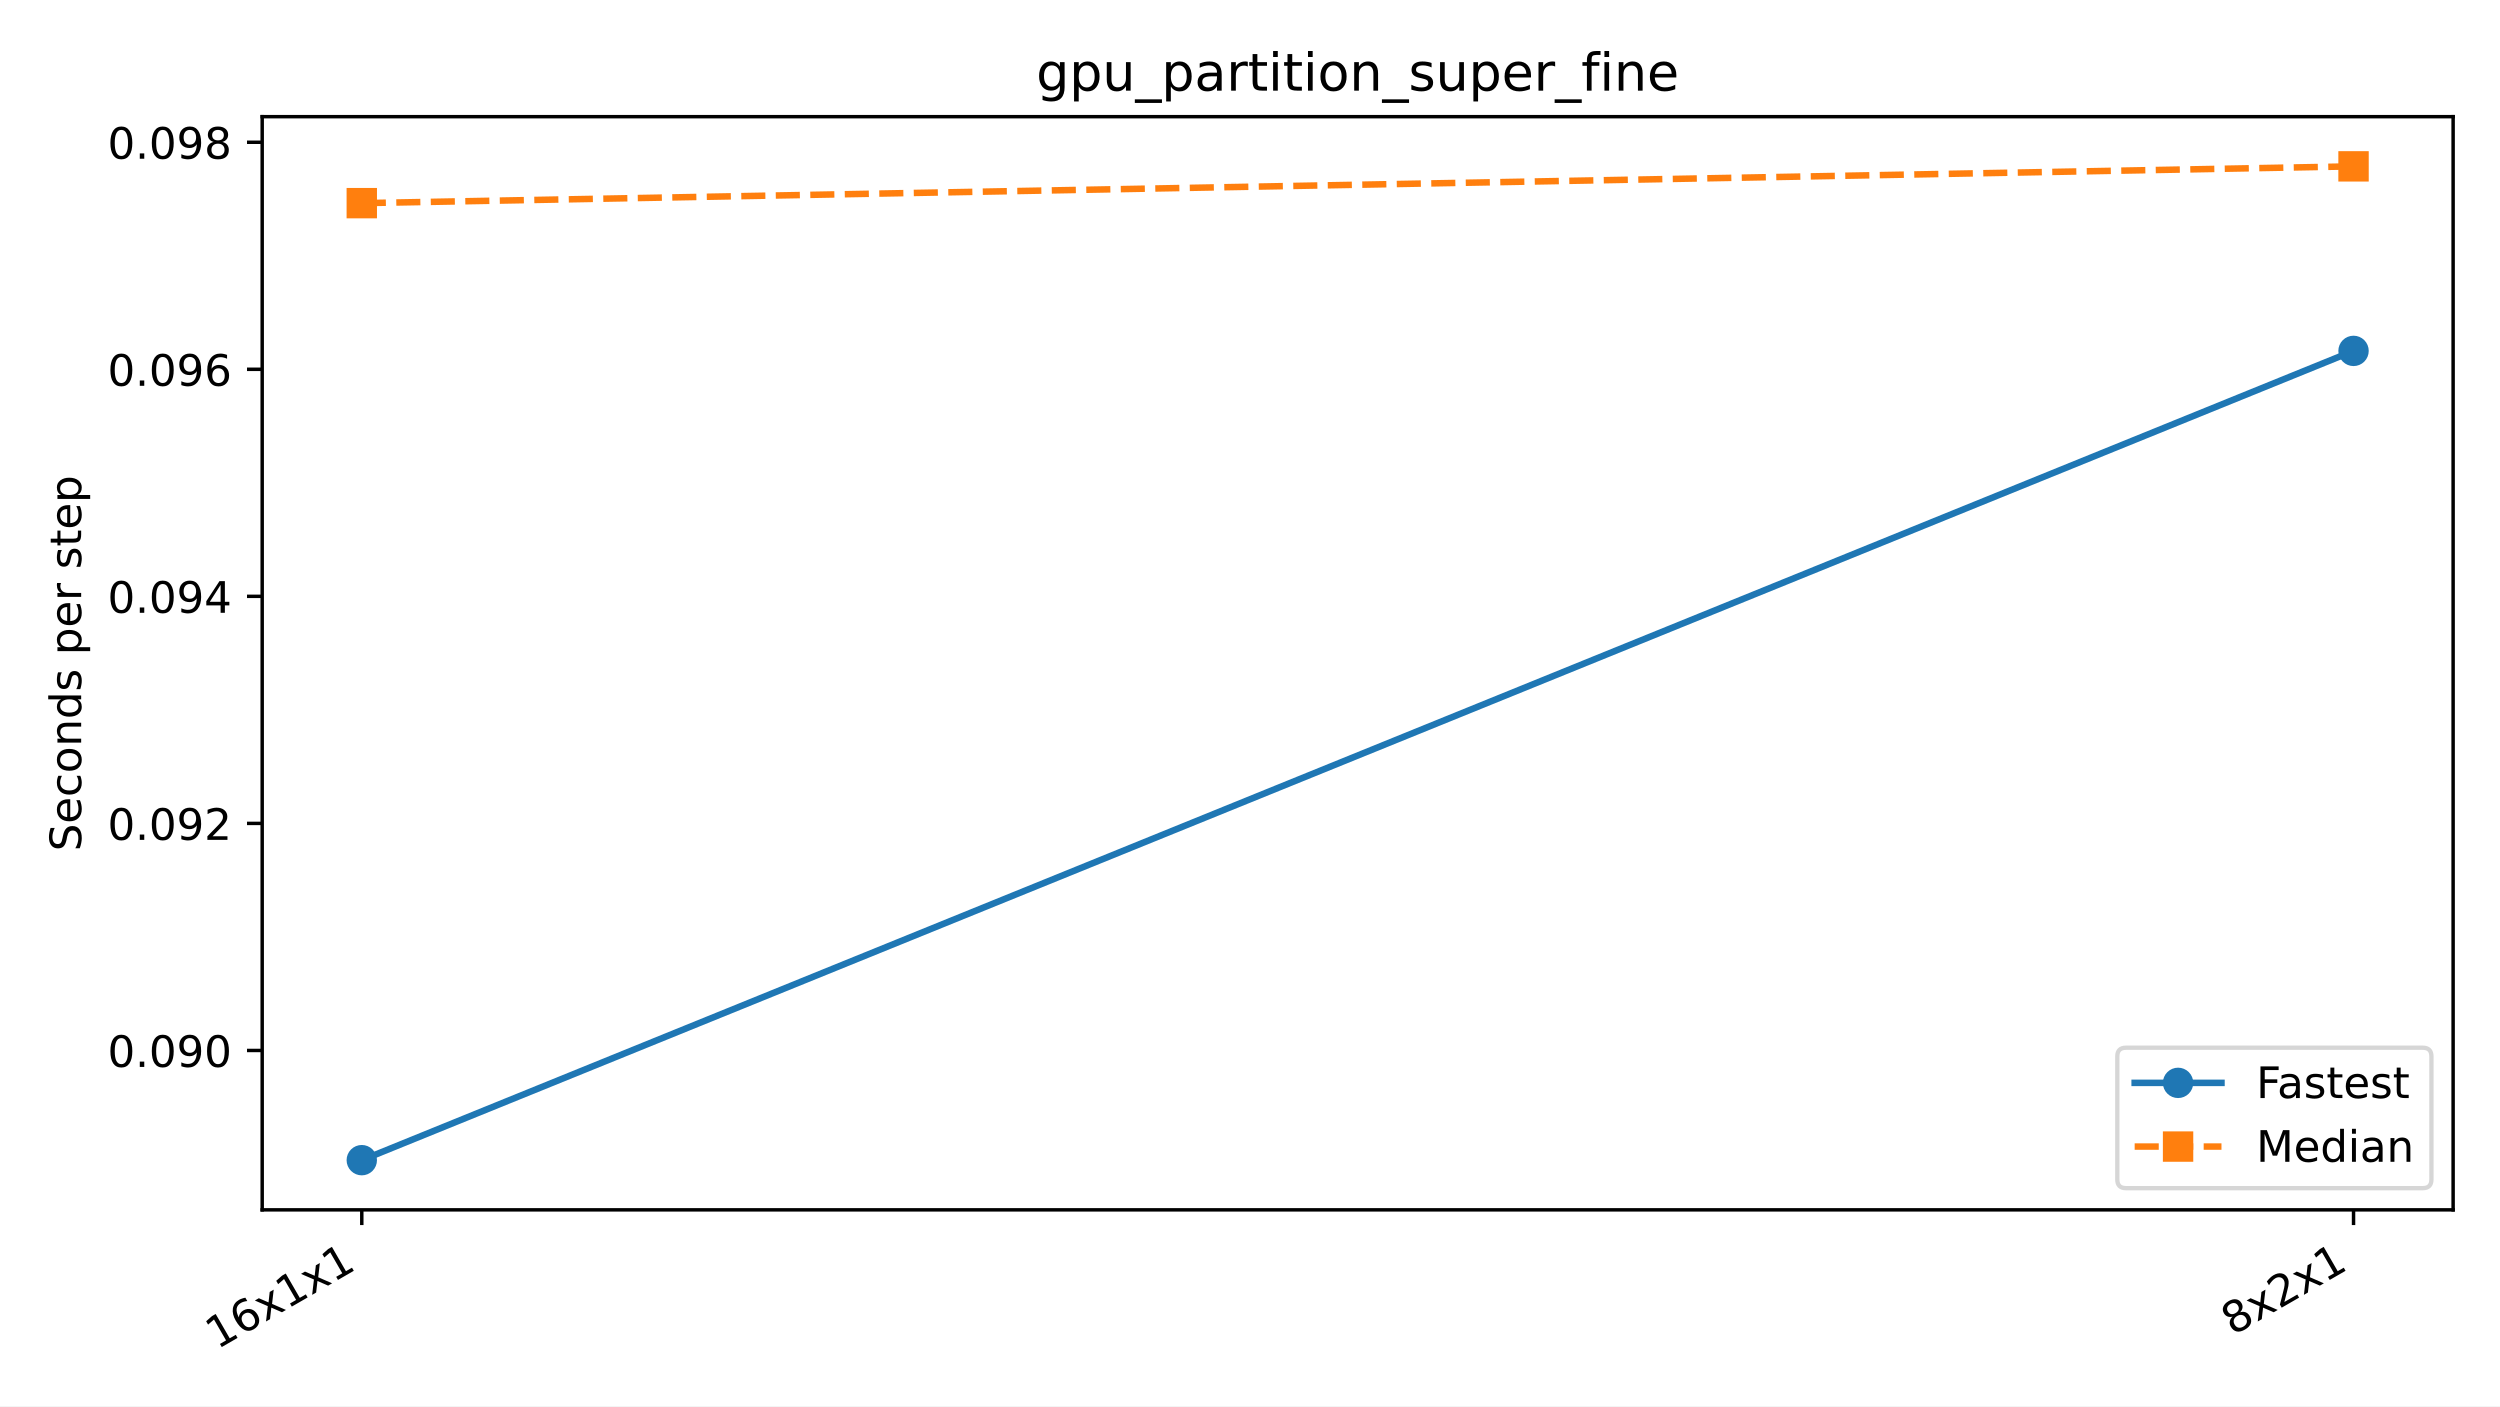
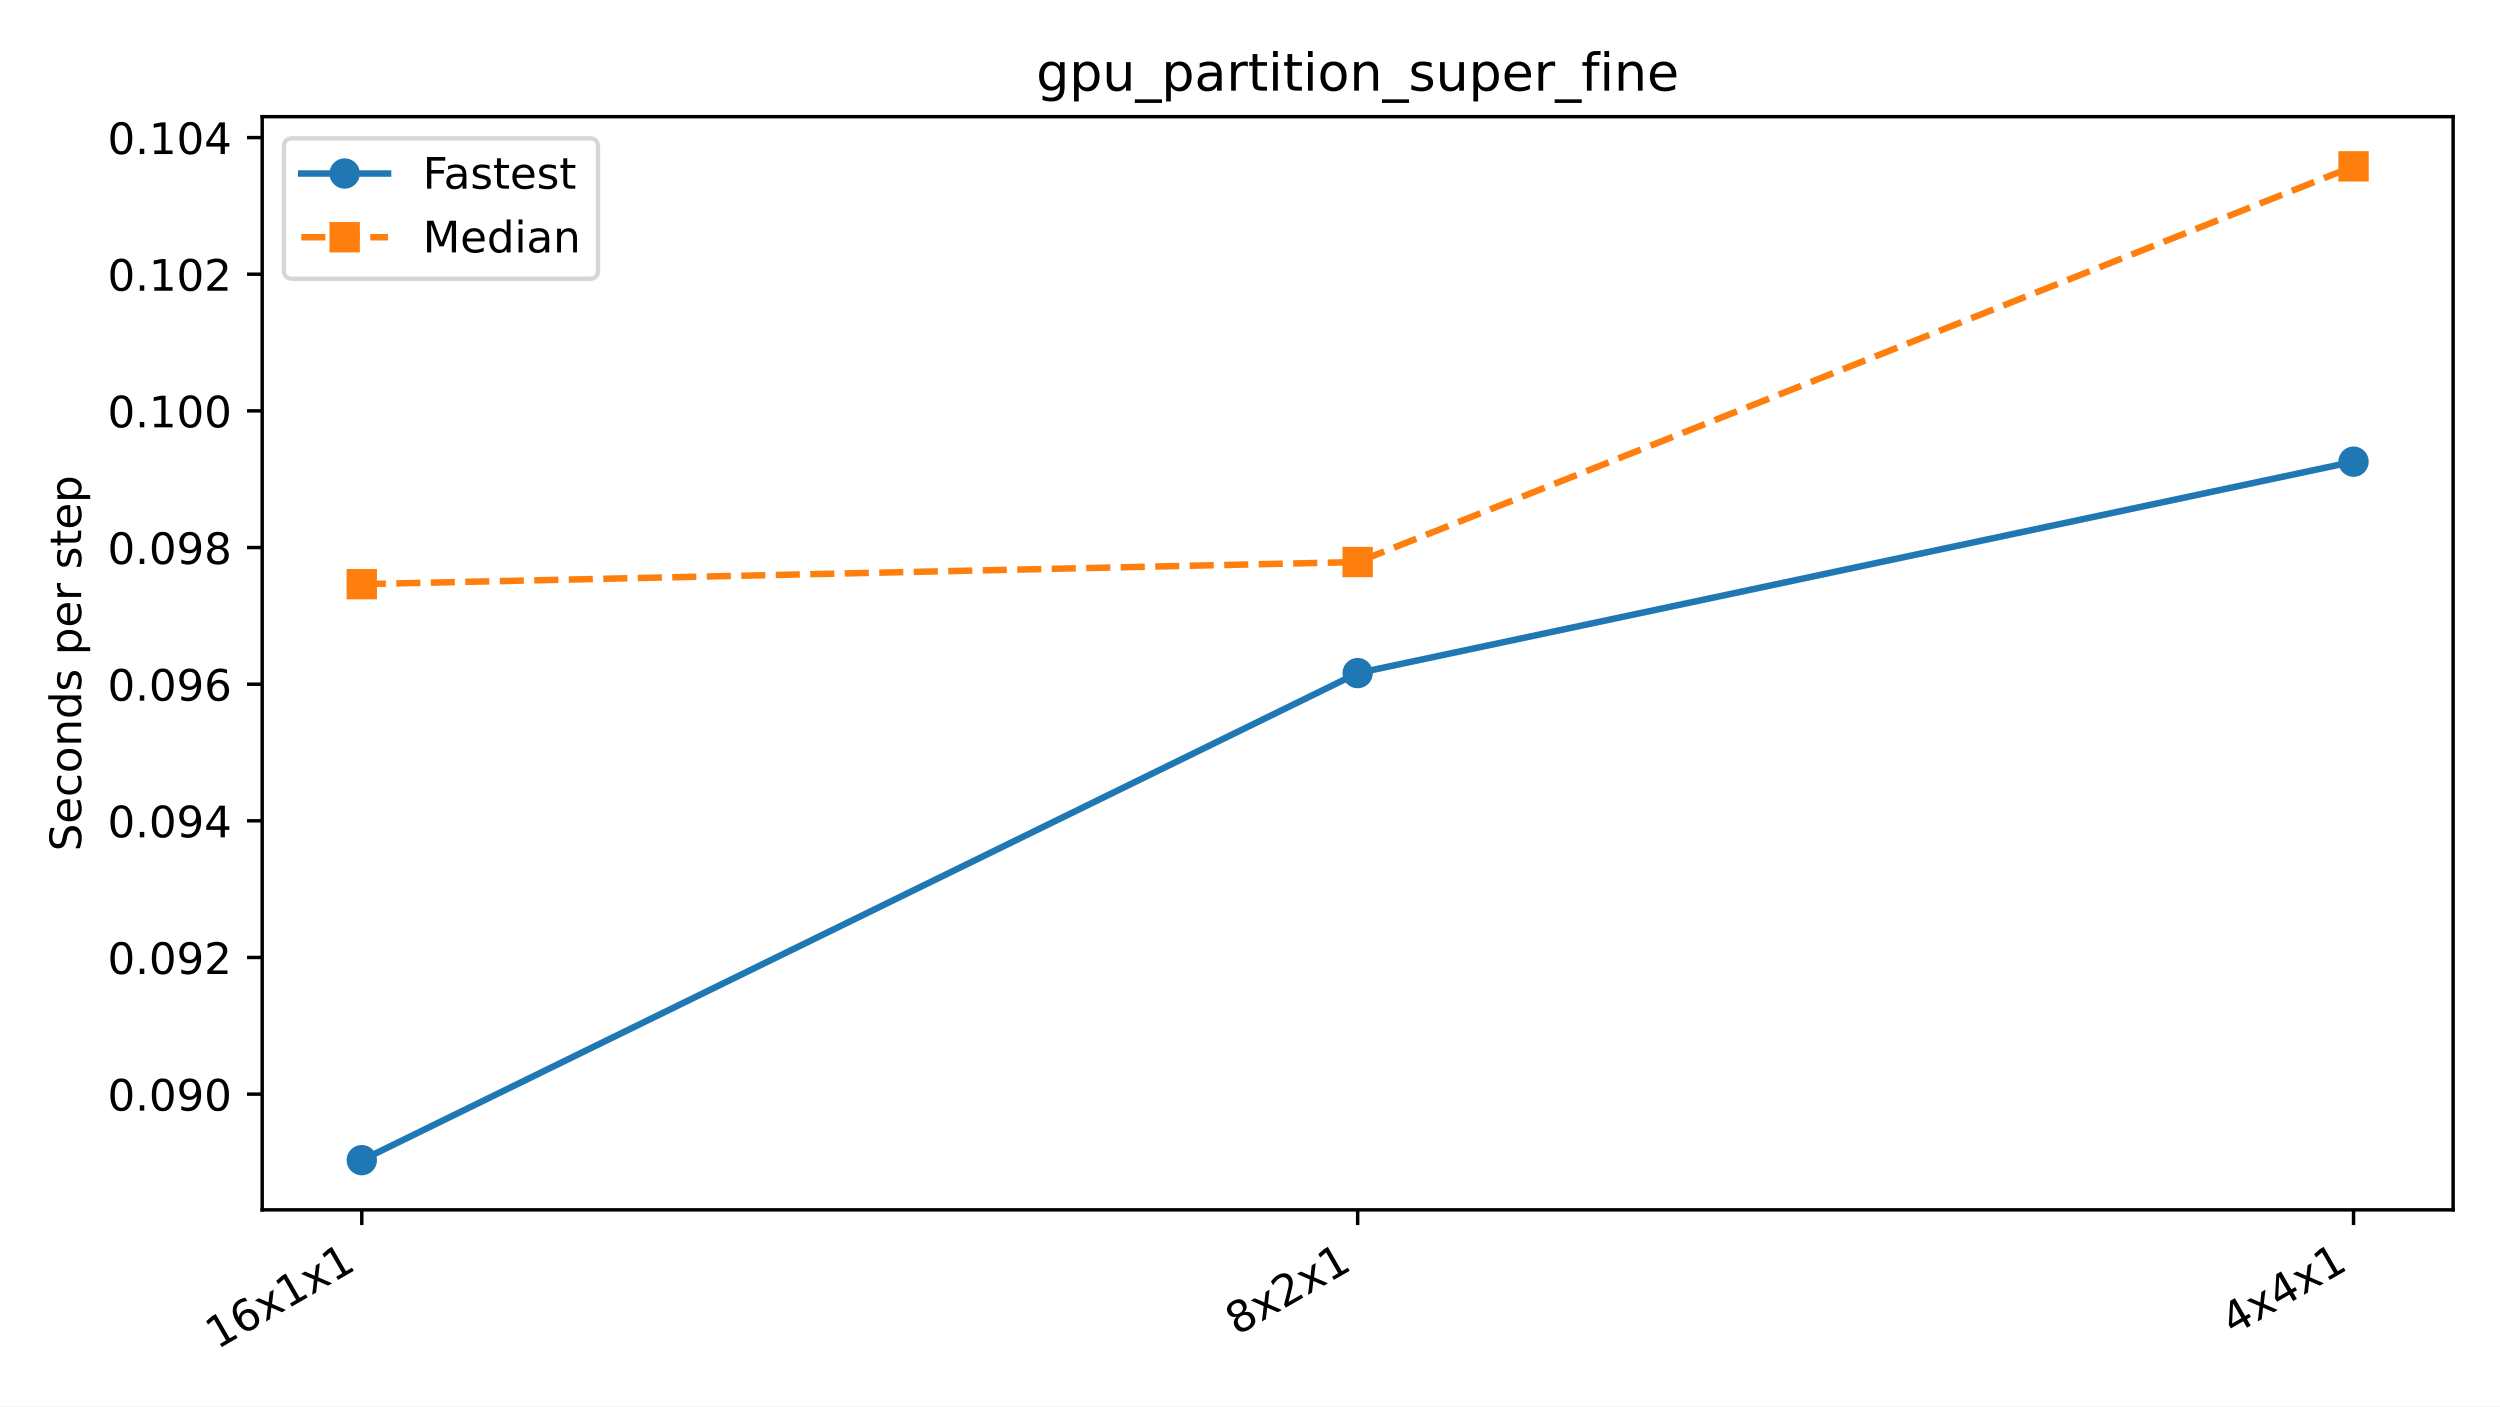
<svg xmlns="http://www.w3.org/2000/svg" xmlns:xlink="http://www.w3.org/1999/xlink" width="576pt" height="324pt" viewBox="0 0 576 324" version="1.1">
  <defs>
    <style type="text/css">*{stroke-linejoin: round; stroke-linecap: butt}</style>
  </defs>
  <g id="figure_1">
    <g id="patch_1">
      <path d="M 0 324 L 576 324 L 576 0 L 0 0 z " style="fill: #ffffff" />
    </g>
    <g id="axes_1">
      <g id="patch_2">
        <path d="M 60.41 278.75 L 565.2 278.75 L 565.2 26.88 L 60.41 26.88 z " style="fill: #ffffff" />
      </g>
      <g id="matplotlib.axis_1">
        <g id="xtick_1">
          <g id="line2d_1">
            <defs>
              <path id="m915a4b6a7f" d="M 0 0 L 0 3.5 " style="stroke: #000000; stroke-width: 0.8" />
            </defs>
            <g>
              <use xlink:href="#m915a4b6a7f" x="83.355" y="278.75" style="stroke: #000000; stroke-width: 0.8" />
            </g>
          </g>
          <g id="text_1">
            <text style="font-size: 10px; font-family: 'DejaVu Sans', 'Bitstream Vera Sans', 'Computer Modern Sans Serif', 'Lucida Grande', 'Verdana', 'Geneva', 'Lucid', 'Arial', 'Helvetica', 'Avant Garde', sans-serif" transform="translate(50.02323 310.9747) rotate(-30)">16x1x1</text>
          </g>
        </g>
        <g id="xtick_2">
          <g id="line2d_2">
            <g>
+               <use xlink:href="#m915a4b6a7f" x="312.805" y="278.75" style="stroke: #000000; stroke-width: 0.8" />
+             </g>
+           </g>
+           <g id="text_2">
+             <text style="font-size: 10px; font-family: 'DejaVu Sans', 'Bitstream Vera Sans', 'Computer Modern Sans Serif', 'Lucida Grande', 'Verdana', 'Geneva', 'Lucid', 'Arial', 'Helvetica', 'Avant Garde', sans-serif" transform="translate(284.9833 307.7934) rotate(-30)">8x2x1</text>
+           </g>
+         </g>
+         <g id="xtick_3">
+           <g id="line2d_3">
+             <g>
              <use xlink:href="#m915a4b6a7f" x="542.255" y="278.75" style="stroke: #000000; stroke-width: 0.8" />
            </g>
          </g>
-           <g id="text_2">
-             <text style="font-size: 10px; font-family: 'DejaVu Sans', 'Bitstream Vera Sans', 'Computer Modern Sans Serif', 'Lucida Grande', 'Verdana', 'Geneva', 'Lucid', 'Arial', 'Helvetica', 'Avant Garde', sans-serif" transform="translate(514.4333 307.7934) rotate(-30)">8x2x1</text>
+           <g id="text_3">
+             <text style="font-size: 10px; font-family: 'DejaVu Sans', 'Bitstream Vera Sans', 'Computer Modern Sans Serif', 'Lucida Grande', 'Verdana', 'Geneva', 'Lucid', 'Arial', 'Helvetica', 'Avant Garde', sans-serif" transform="translate(514.4333 307.7934) rotate(-30)">4x4x1</text>
          </g>
        </g>
      </g>
      <g id="matplotlib.axis_2">
        <g id="ytick_1">
-           <g id="line2d_3">
+           <g id="line2d_4">
            <defs>
              <path id="mc665064905" d="M 0 0 L -3.5 0 " style="stroke: #000000; stroke-width: 0.8" />
            </defs>
            <g>
-               <use xlink:href="#mc665064905" x="60.41" y="242.022" style="stroke: #000000; stroke-width: 0.8" />
-             </g>
-           </g>
-           <g id="text_3">
-             <text style="font-size: 10px; font-family: 'DejaVu Sans', 'Bitstream Vera Sans', 'Computer Modern Sans Serif', 'Lucida Grande', 'Verdana', 'Geneva', 'Lucid', 'Arial', 'Helvetica', 'Avant Garde', sans-serif; text-anchor: end" x="53.41" y="245.821" transform="rotate(-0 53.41 245.8211)">0.090</text>
+               <use xlink:href="#mc665064905" x="60.41" y="252.087" style="stroke: #000000; stroke-width: 0.8" />
+             </g>
+           </g>
+           <g id="text_4">
+             <text style="font-size: 10px; font-family: 'DejaVu Sans', 'Bitstream Vera Sans', 'Computer Modern Sans Serif', 'Lucida Grande', 'Verdana', 'Geneva', 'Lucid', 'Arial', 'Helvetica', 'Avant Garde', sans-serif; text-anchor: end" x="53.41" y="255.886" transform="rotate(-0 53.41 255.8862)">0.090</text>
          </g>
        </g>
        <g id="ytick_2">
-           <g id="line2d_4">
-             <g>
-               <use xlink:href="#mc665064905" x="60.41" y="189.71" style="stroke: #000000; stroke-width: 0.8" />
-             </g>
-           </g>
-           <g id="text_4">
-             <text style="font-size: 10px; font-family: 'DejaVu Sans', 'Bitstream Vera Sans', 'Computer Modern Sans Serif', 'Lucida Grande', 'Verdana', 'Geneva', 'Lucid', 'Arial', 'Helvetica', 'Avant Garde', sans-serif; text-anchor: end" x="53.41" y="193.509" transform="rotate(-0 53.41 193.5094)">0.092</text>
+           <g id="line2d_5">
+             <g>
+               <use xlink:href="#mc665064905" x="60.41" y="220.603" style="stroke: #000000; stroke-width: 0.8" />
+             </g>
+           </g>
+           <g id="text_5">
+             <text style="font-size: 10px; font-family: 'DejaVu Sans', 'Bitstream Vera Sans', 'Computer Modern Sans Serif', 'Lucida Grande', 'Verdana', 'Geneva', 'Lucid', 'Arial', 'Helvetica', 'Avant Garde', sans-serif; text-anchor: end" x="53.41" y="224.402" transform="rotate(-0 53.41 224.4022)">0.092</text>
          </g>
        </g>
        <g id="ytick_3">
-           <g id="line2d_5">
-             <g>
-               <use xlink:href="#mc665064905" x="60.41" y="137.398" style="stroke: #000000; stroke-width: 0.8" />
-             </g>
-           </g>
-           <g id="text_5">
-             <text style="font-size: 10px; font-family: 'DejaVu Sans', 'Bitstream Vera Sans', 'Computer Modern Sans Serif', 'Lucida Grande', 'Verdana', 'Geneva', 'Lucid', 'Arial', 'Helvetica', 'Avant Garde', sans-serif; text-anchor: end" x="53.41" y="141.198" transform="rotate(-0 53.41 141.1977)">0.094</text>
+           <g id="line2d_6">
+             <g>
+               <use xlink:href="#mc665064905" x="60.41" y="189.119" style="stroke: #000000; stroke-width: 0.8" />
+             </g>
+           </g>
+           <g id="text_6">
+             <text style="font-size: 10px; font-family: 'DejaVu Sans', 'Bitstream Vera Sans', 'Computer Modern Sans Serif', 'Lucida Grande', 'Verdana', 'Geneva', 'Lucid', 'Arial', 'Helvetica', 'Avant Garde', sans-serif; text-anchor: end" x="53.41" y="192.918" transform="rotate(-0 53.41 192.9181)">0.094</text>
          </g>
        </g>
        <g id="ytick_4">
-           <g id="line2d_6">
-             <g>
-               <use xlink:href="#mc665064905" x="60.41" y="85.087" style="stroke: #000000; stroke-width: 0.8" />
-             </g>
-           </g>
-           <g id="text_6">
-             <text style="font-size: 10px; font-family: 'DejaVu Sans', 'Bitstream Vera Sans', 'Computer Modern Sans Serif', 'Lucida Grande', 'Verdana', 'Geneva', 'Lucid', 'Arial', 'Helvetica', 'Avant Garde', sans-serif; text-anchor: end" x="53.41" y="88.886" transform="rotate(-0 53.41 88.88595)">0.096</text>
+           <g id="line2d_7">
+             <g>
+               <use xlink:href="#mc665064905" x="60.41" y="157.635" style="stroke: #000000; stroke-width: 0.8" />
+             </g>
+           </g>
+           <g id="text_7">
+             <text style="font-size: 10px; font-family: 'DejaVu Sans', 'Bitstream Vera Sans', 'Computer Modern Sans Serif', 'Lucida Grande', 'Verdana', 'Geneva', 'Lucid', 'Arial', 'Helvetica', 'Avant Garde', sans-serif; text-anchor: end" x="53.41" y="161.434" transform="rotate(-0 53.41 161.4341)">0.096</text>
          </g>
        </g>
        <g id="ytick_5">
-           <g id="line2d_7">
-             <g>
-               <use xlink:href="#mc665064905" x="60.41" y="32.775" style="stroke: #000000; stroke-width: 0.8" />
-             </g>
-           </g>
-           <g id="text_7">
-             <text style="font-size: 10px; font-family: 'DejaVu Sans', 'Bitstream Vera Sans', 'Computer Modern Sans Serif', 'Lucida Grande', 'Verdana', 'Geneva', 'Lucid', 'Arial', 'Helvetica', 'Avant Garde', sans-serif; text-anchor: end" x="53.41" y="36.574" transform="rotate(-0 53.41 36.57424)">0.098</text>
-           </g>
-         </g>
-         <g id="text_8">
+           <g id="line2d_8">
+             <g>
+               <use xlink:href="#mc665064905" x="60.41" y="126.151" style="stroke: #000000; stroke-width: 0.8" />
+             </g>
+           </g>
+           <g id="text_8">
+             <text style="font-size: 10px; font-family: 'DejaVu Sans', 'Bitstream Vera Sans', 'Computer Modern Sans Serif', 'Lucida Grande', 'Verdana', 'Geneva', 'Lucid', 'Arial', 'Helvetica', 'Avant Garde', sans-serif; text-anchor: end" x="53.41" y="129.95" transform="rotate(-0 53.41 129.9501)">0.098</text>
+           </g>
+         </g>
+         <g id="ytick_6">
+           <g id="line2d_9">
+             <g>
+               <use xlink:href="#mc665064905" x="60.41" y="94.667" style="stroke: #000000; stroke-width: 0.8" />
+             </g>
+           </g>
+           <g id="text_9">
+             <text style="font-size: 10px; font-family: 'DejaVu Sans', 'Bitstream Vera Sans', 'Computer Modern Sans Serif', 'Lucida Grande', 'Verdana', 'Geneva', 'Lucid', 'Arial', 'Helvetica', 'Avant Garde', sans-serif; text-anchor: end" x="53.41" y="98.466" transform="rotate(-0 53.41 98.46608)">0.100</text>
+           </g>
+         </g>
+         <g id="ytick_7">
+           <g id="line2d_10">
+             <g>
+               <use xlink:href="#mc665064905" x="60.41" y="63.183" style="stroke: #000000; stroke-width: 0.8" />
+             </g>
+           </g>
+           <g id="text_10">
+             <text style="font-size: 10px; font-family: 'DejaVu Sans', 'Bitstream Vera Sans', 'Computer Modern Sans Serif', 'Lucida Grande', 'Verdana', 'Geneva', 'Lucid', 'Arial', 'Helvetica', 'Avant Garde', sans-serif; text-anchor: end" x="53.41" y="66.982" transform="rotate(-0 53.41 66.98205)">0.102</text>
+           </g>
+         </g>
+         <g id="ytick_8">
+           <g id="line2d_11">
+             <g>
+               <use xlink:href="#mc665064905" x="60.41" y="31.699" style="stroke: #000000; stroke-width: 0.8" />
+             </g>
+           </g>
+           <g id="text_11">
+             <text style="font-size: 10px; font-family: 'DejaVu Sans', 'Bitstream Vera Sans', 'Computer Modern Sans Serif', 'Lucida Grande', 'Verdana', 'Geneva', 'Lucid', 'Arial', 'Helvetica', 'Avant Garde', sans-serif; text-anchor: end" x="53.41" y="35.498" transform="rotate(-0 53.41 35.49803)">0.104</text>
+           </g>
+         </g>
+         <g id="text_12">
          <text style="font-size: 10px; font-family: 'DejaVu Sans', 'Bitstream Vera Sans', 'Computer Modern Sans Serif', 'Lucida Grande', 'Verdana', 'Geneva', 'Lucid', 'Arial', 'Helvetica', 'Avant Garde', sans-serif; text-anchor: middle" x="18.702" y="152.815" transform="rotate(-90 18.70219 152.8152)">Seconds per step</text>
        </g>
      </g>
-       <g id="line2d_8">
-         <path d="M 83.355 267.302 L 542.255 80.845 " clip-path="url(#pb8af78ddd1)" style="fill: none; stroke: #1f77b4; stroke-width: 1.5; stroke-linecap: square" />
+       <g id="line2d_12">
+         <path d="M 83.355 267.302 L 312.805 155.082 L 542.255 106.369 " clip-path="url(#pb8af78ddd1)" style="fill: none; stroke: #1f77b4; stroke-width: 1.5; stroke-linecap: square" />
        <defs>
          <path id="mfb15104b4f" d="M 0 3 C 0.796 3 1.559 2.684 2.121 2.121 C 2.684 1.559 3 0.796 3 0 C 3 -0.796 2.684 -1.559 2.121 -2.121 C 1.559 -2.684 0.796 -3 0 -3 C -0.796 -3 -1.559 -2.684 -2.121 -2.121 C -2.684 -1.559 -3 -0.796 -3 0 C -3 0.796 -2.684 1.559 -2.121 2.121 C -1.559 2.684 -0.796 3 0 3 z " style="stroke: #1f77b4" />
        </defs>
        <g clip-path="url(#pb8af78ddd1)">
          <use xlink:href="#mfb15104b4f" x="83.355" y="267.302" style="fill: #1f77b4; stroke: #1f77b4" />
-           <use xlink:href="#mfb15104b4f" x="542.255" y="80.845" style="fill: #1f77b4; stroke: #1f77b4" />
-         </g>
-       </g>
-       <g id="line2d_9">
-         <path d="M 83.355 46.805 L 542.255 38.329 " clip-path="url(#pb8af78ddd1)" style="fill: none; stroke-dasharray: 5.55,2.4; stroke-dashoffset: 0; stroke: #ff7f0e; stroke-width: 1.5" />
+           <use xlink:href="#mfb15104b4f" x="312.805" y="155.082" style="fill: #1f77b4; stroke: #1f77b4" />
+           <use xlink:href="#mfb15104b4f" x="542.255" y="106.369" style="fill: #1f77b4; stroke: #1f77b4" />
+         </g>
+       </g>
+       <g id="line2d_13">
+         <path d="M 83.355 134.595 L 312.805 129.493 L 542.255 38.329 " clip-path="url(#pb8af78ddd1)" style="fill: none; stroke-dasharray: 5.55,2.4; stroke-dashoffset: 0; stroke: #ff7f0e; stroke-width: 1.5" />
        <defs>
          <path id="m5a906554f0" d="M -3 3 L 3 3 L 3 -3 L -3 -3 z " style="stroke: #ff7f0e; stroke-linejoin: miter" />
        </defs>
        <g clip-path="url(#pb8af78ddd1)">
-           <use xlink:href="#m5a906554f0" x="83.355" y="46.805" style="fill: #ff7f0e; stroke: #ff7f0e; stroke-linejoin: miter" />
+           <use xlink:href="#m5a906554f0" x="83.355" y="134.595" style="fill: #ff7f0e; stroke: #ff7f0e; stroke-linejoin: miter" />
+           <use xlink:href="#m5a906554f0" x="312.805" y="129.493" style="fill: #ff7f0e; stroke: #ff7f0e; stroke-linejoin: miter" />
          <use xlink:href="#m5a906554f0" x="542.255" y="38.329" style="fill: #ff7f0e; stroke: #ff7f0e; stroke-linejoin: miter" />
        </g>
      </g>
      <g id="patch_3">
        <path d="M 60.41 278.75 L 60.41 26.88 " style="fill: none; stroke: #000000; stroke-width: 0.8; stroke-linejoin: miter; stroke-linecap: square" />
      </g>
      <g id="patch_4">
        <path d="M 565.2 278.75 L 565.2 26.88 " style="fill: none; stroke: #000000; stroke-width: 0.8; stroke-linejoin: miter; stroke-linecap: square" />
      </g>
      <g id="patch_5">
        <path d="M 60.41 278.75 L 565.2 278.75 " style="fill: none; stroke: #000000; stroke-width: 0.8; stroke-linejoin: miter; stroke-linecap: square" />
      </g>
      <g id="patch_6">
        <path d="M 60.41 26.88 L 565.2 26.88 " style="fill: none; stroke: #000000; stroke-width: 0.8; stroke-linejoin: miter; stroke-linecap: square" />
      </g>
-       <g id="text_9">
+       <g id="text_13">
        <text style="font-size: 12px; font-family: 'DejaVu Sans', 'Bitstream Vera Sans', 'Computer Modern Sans Serif', 'Lucida Grande', 'Verdana', 'Geneva', 'Lucid', 'Arial', 'Helvetica', 'Avant Garde', sans-serif; text-anchor: middle" x="312.805" y="20.88" transform="rotate(-0 312.805 20.88)">gpu_partition_super_fine</text>
      </g>
      <g id="legend_1">
        <g id="patch_7">
-           <path d="M 489.827 273.75 L 558.2 273.75 Q 560.2 273.75 560.2 271.75 L 560.2 243.394 Q 560.2 241.394 558.2 241.394 L 489.827 241.394 Q 487.827 241.394 487.827 243.394 L 487.827 271.75 Q 487.827 273.75 489.827 273.75 z " style="fill: #ffffff; opacity: 0.8; stroke: #cccccc; stroke-linejoin: miter" />
-         </g>
-         <g id="line2d_10">
-           <path d="M 491.827 249.493 L 501.827 249.493 L 511.827 249.493 " style="fill: none; stroke: #1f77b4; stroke-width: 1.5; stroke-linecap: square" />
+           <path d="M 67.41 64.236 L 135.783 64.236 Q 137.783 64.236 137.783 62.236 L 137.783 33.88 Q 137.783 31.88 135.783 31.88 L 67.41 31.88 Q 65.41 31.88 65.41 33.88 L 65.41 62.236 Q 65.41 64.236 67.41 64.236 z " style="fill: #ffffff; opacity: 0.8; stroke: #cccccc; stroke-linejoin: miter" />
+         </g>
+         <g id="line2d_14">
+           <path d="M 69.41 39.978 L 79.41 39.978 L 89.41 39.978 " style="fill: none; stroke: #1f77b4; stroke-width: 1.5; stroke-linecap: square" />
          <g>
-             <use xlink:href="#mfb15104b4f" x="501.827" y="249.493" style="fill: #1f77b4; stroke: #1f77b4" />
-           </g>
-         </g>
-         <g id="text_10">
-           <text style="font-size: 10px; font-family: 'DejaVu Sans', 'Bitstream Vera Sans', 'Computer Modern Sans Serif', 'Lucida Grande', 'Verdana', 'Geneva', 'Lucid', 'Arial', 'Helvetica', 'Avant Garde', sans-serif; text-anchor: start" x="519.827" y="252.993" transform="rotate(-0 519.8266 252.9927)">Fastest</text>
-         </g>
-         <g id="line2d_11">
-           <path d="M 491.827 264.171 L 501.827 264.171 L 511.827 264.171 " style="fill: none; stroke-dasharray: 5.55,2.4; stroke-dashoffset: 0; stroke: #ff7f0e; stroke-width: 1.5" />
+             <use xlink:href="#mfb15104b4f" x="79.41" y="39.978" style="fill: #1f77b4; stroke: #1f77b4" />
+           </g>
+         </g>
+         <g id="text_14">
+           <text style="font-size: 10px; font-family: 'DejaVu Sans', 'Bitstream Vera Sans', 'Computer Modern Sans Serif', 'Lucida Grande', 'Verdana', 'Geneva', 'Lucid', 'Arial', 'Helvetica', 'Avant Garde', sans-serif; text-anchor: start" x="97.41" y="43.478" transform="rotate(-0 97.41 43.47844)">Fastest</text>
+         </g>
+         <g id="line2d_15">
+           <path d="M 69.41 54.657 L 79.41 54.657 L 89.41 54.657 " style="fill: none; stroke-dasharray: 5.55,2.4; stroke-dashoffset: 0; stroke: #ff7f0e; stroke-width: 1.5" />
          <g>
-             <use xlink:href="#m5a906554f0" x="501.827" y="264.171" style="fill: #ff7f0e; stroke: #ff7f0e; stroke-linejoin: miter" />
-           </g>
-         </g>
-         <g id="text_11">
-           <text style="font-size: 10px; font-family: 'DejaVu Sans', 'Bitstream Vera Sans', 'Computer Modern Sans Serif', 'Lucida Grande', 'Verdana', 'Geneva', 'Lucid', 'Arial', 'Helvetica', 'Avant Garde', sans-serif; text-anchor: start" x="519.827" y="267.671" transform="rotate(-0 519.8266 267.6708)">Median</text>
+             <use xlink:href="#m5a906554f0" x="79.41" y="54.657" style="fill: #ff7f0e; stroke: #ff7f0e; stroke-linejoin: miter" />
+           </g>
+         </g>
+         <g id="text_15">
+           <text style="font-size: 10px; font-family: 'DejaVu Sans', 'Bitstream Vera Sans', 'Computer Modern Sans Serif', 'Lucida Grande', 'Verdana', 'Geneva', 'Lucid', 'Arial', 'Helvetica', 'Avant Garde', sans-serif; text-anchor: start" x="97.41" y="58.157" transform="rotate(-0 97.41 58.15656)">Median</text>
        </g>
      </g>
    </g>
  </g>
  <defs>
    <clipPath id="pb8af78ddd1">
      <rect x="60.41" y="26.88" width="504.79" height="251.87" />
    </clipPath>
  </defs>
</svg>
